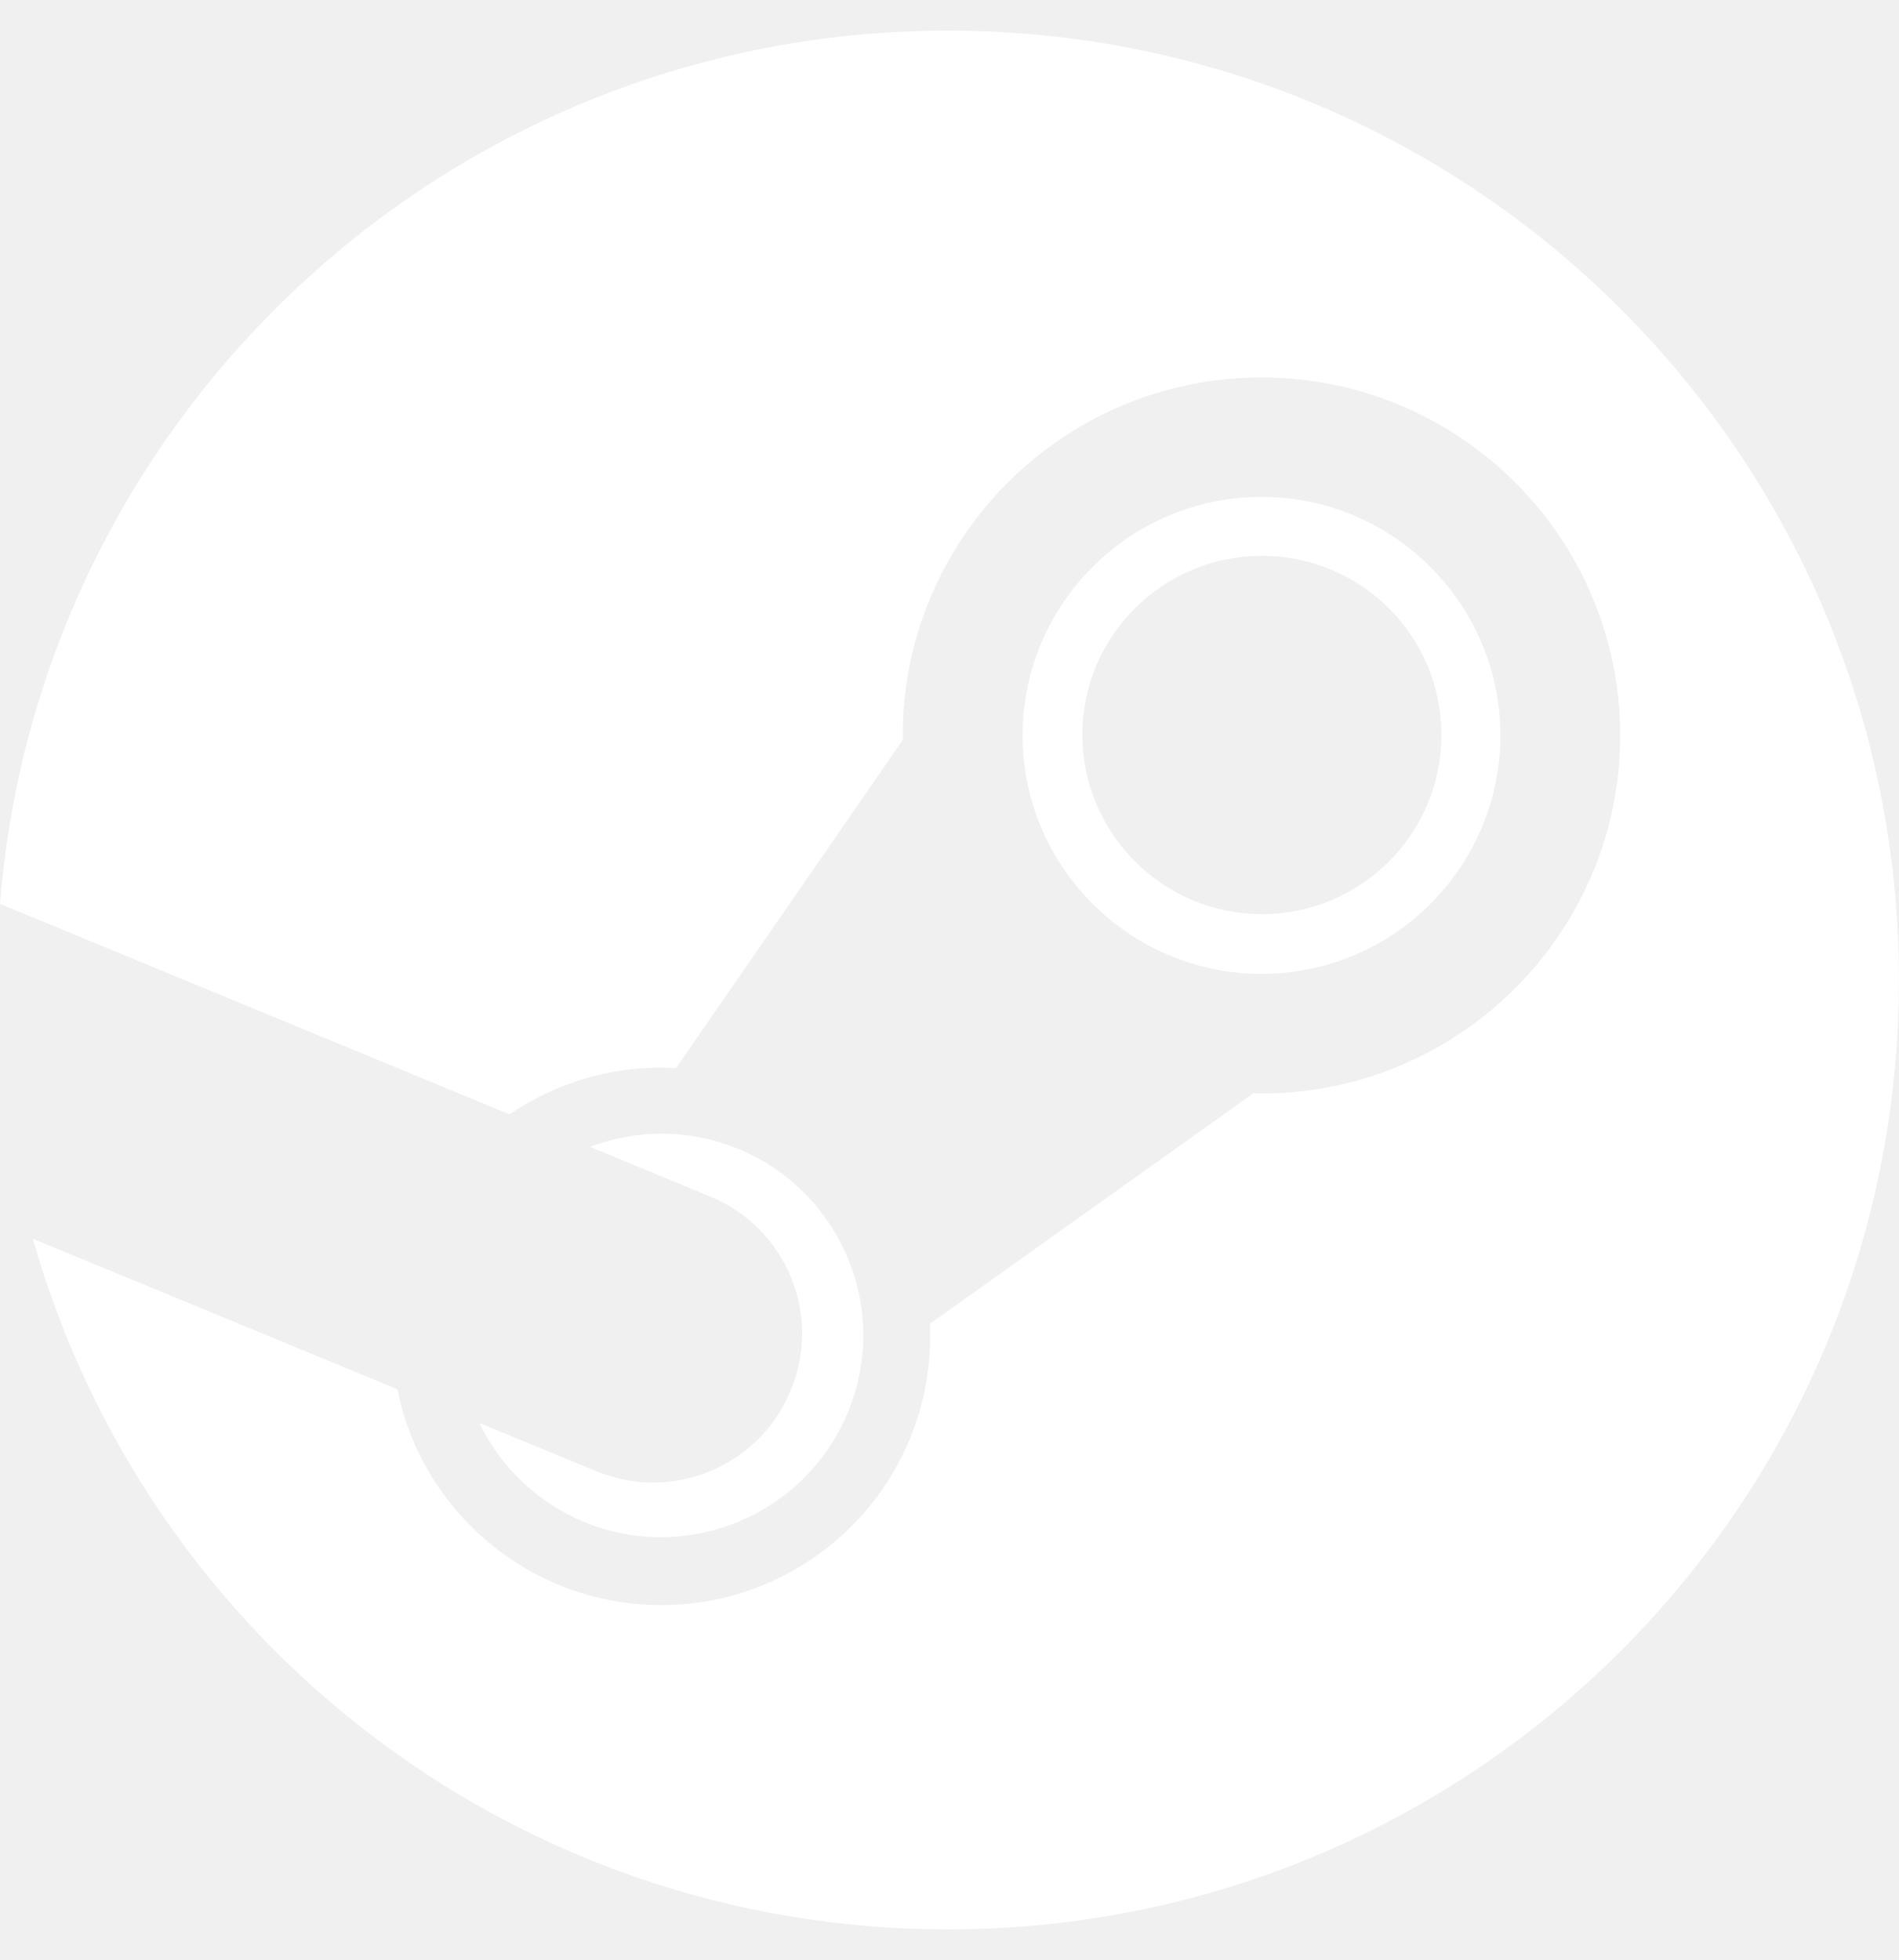
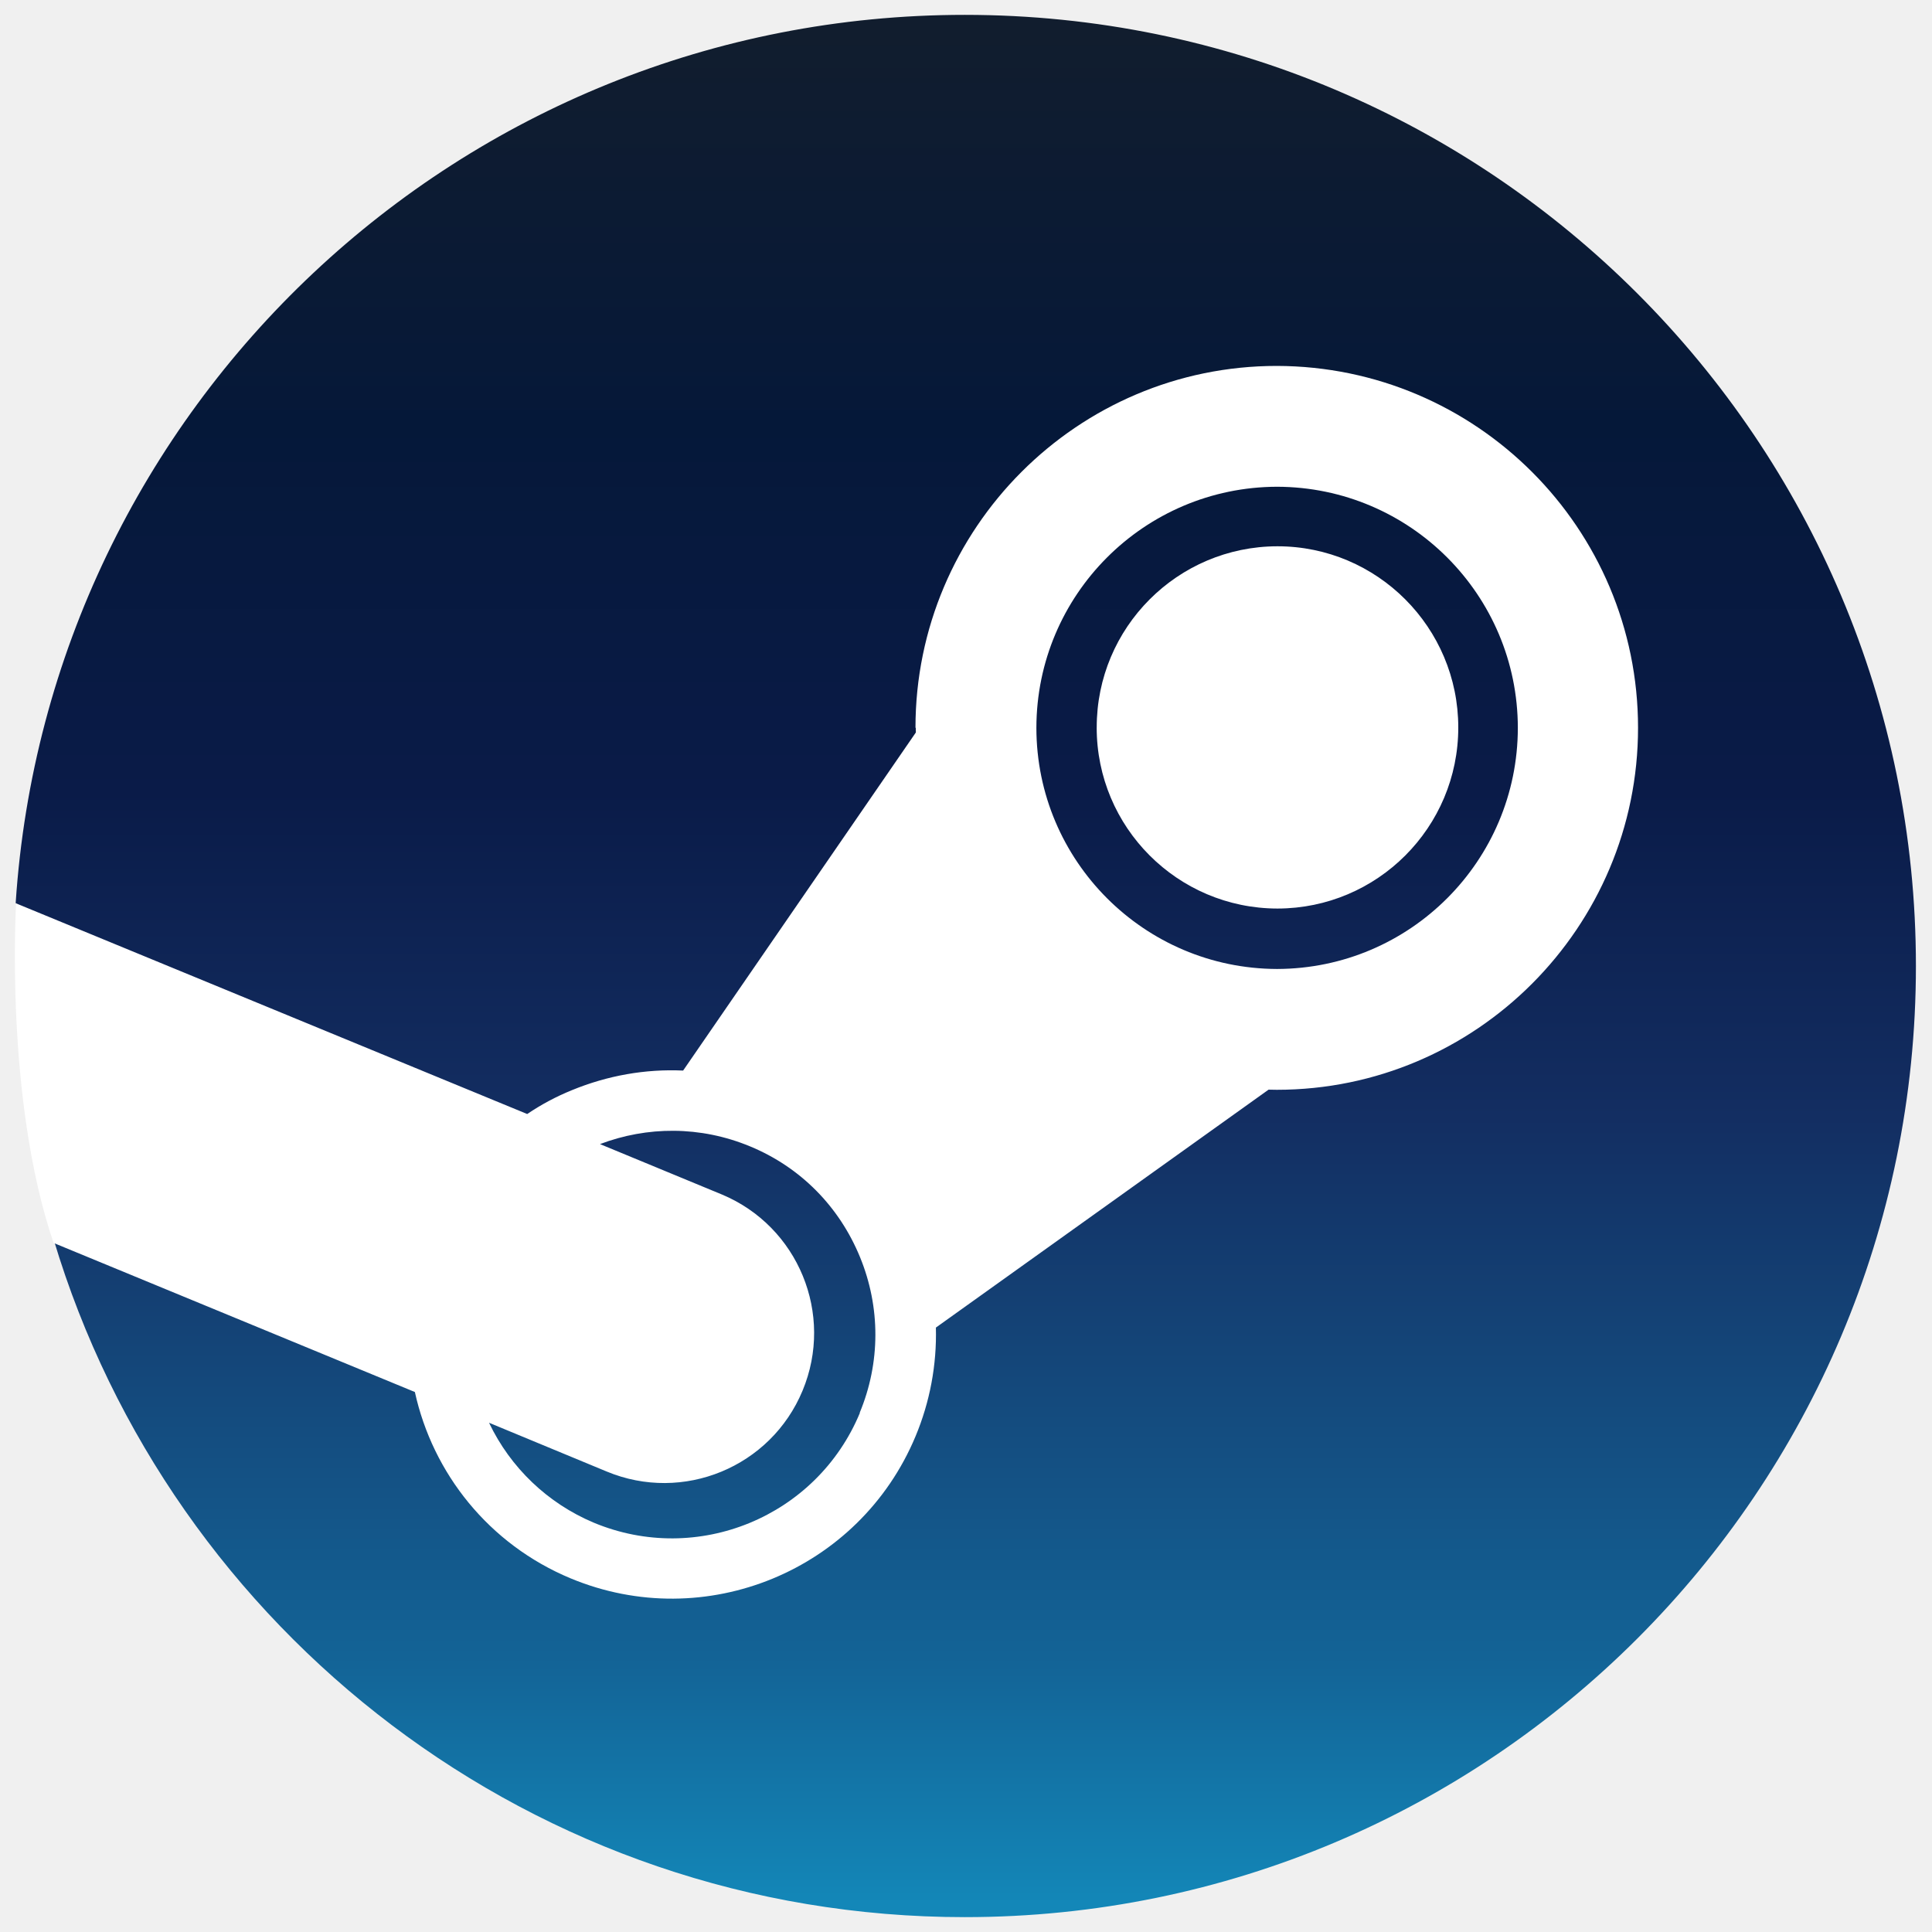
- <svg xmlns="http://www.w3.org/2000/svg" fill="white" viewBox="0 0 496 512">
-   <path d="M496 256c0 137-111.2 248-248.4 248-113.8 0-209.6-76.3-239-180.4l95.2 39.3c6.4 32.1 34.9 56.4 68.9 56.4 39.2 0 71.9-32.4 70.2-73.5l84.5-60.2c52.1 1.3 95.8-40.9 95.8-93.5 0-51.6-42-93.5-93.7-93.5s-93.7 42-93.7 93.5v1.2L176.6 279c-15.5-.9-30.7 3.4-43.5 12.1L0 236.1C10.2 108.4 117.1 8 247.6 8 384.8 8 496 119 496 256zM155.7 384.3l-30.5-12.6a52.8 52.8 0 0 0 27.2 25.8c26.9 11.2 57.8-1.6 69-28.4 5.4-13 5.5-27.3 .1-40.3-5.4-13-15.5-23.2-28.5-28.6-12.9-5.4-26.7-5.2-38.9-.6l31.5 13c19.8 8.2 29.2 30.9 20.9 50.7-8.3 19.9-31 29.2-50.8 21zm173.8-129.9c-34.4 0-62.4-28-62.4-62.3s28-62.3 62.4-62.3 62.4 28 62.4 62.3-27.9 62.3-62.4 62.3zm.1-15.6c25.9 0 46.9-21 46.9-46.8 0-25.9-21-46.8-46.9-46.8s-46.9 21-46.9 46.8c.1 25.8 21.1 46.8 46.9 46.8z" />
+ <svg xmlns="http://www.w3.org/2000/svg" xmlns:xlink="http://www.w3.org/1999/xlink" viewBox="0 0 65 65" fill="#fff">
+   <use xlink:href="#B" x=".5" y=".5" />
+   <defs>
+     <linearGradient id="A" x2="50%" x1="50%" y2="100%" y1="0%">
+       <stop stop-color="#111d2e" offset="0%" />
+       <stop stop-color="#051839" offset="21.2%" />
+       <stop stop-color="#0a1b48" offset="40.7%" />
+       <stop stop-color="#132e62" offset="58.1%" />
+       <stop stop-color="#144b7e" offset="73.8%" />
+       <stop stop-color="#136497" offset="87.3%" />
+       <stop stop-color="#1387b8" offset="100%" />
+     </linearGradient>
+   </defs>
+   <symbol id="B">
+     <g>
+       <path d="M1.305 41.202C5.259 54.386 17.488 64 31.959 64c17.673 0 32-14.327 32-32s-14.327-32-32-32C15.001 0 1.124 13.193.028 29.874c2.074 3.477 2.879 5.628 1.275 11.328z" fill="url(#A)" />
+       <path d="M30.31 23.985l.003.158-7.83 11.375c-1.268-.058-2.54.165-3.748.662a8.14 8.14 0 0 0-1.498.8L.042 29.893s-.398 6.546 1.26 11.424l12.156 5.016c.6 2.728 2.48 5.12 5.242 6.27a8.88 8.88 0 0 0 11.603-4.782 8.89 8.89 0 0 0 .684-3.656L42.18 36.16l.275.005c6.705 0 12.155-5.466 12.155-12.18s-5.44-12.16-12.155-12.174c-6.702 0-12.155 5.46-12.155 12.174zm-1.88 23.05c-1.454 3.5-5.466 5.147-8.953 3.694a6.84 6.84 0 0 1-3.524-3.362l3.957 1.64a5.04 5.04 0 0 0 6.591-2.719 5.05 5.05 0 0 0-2.715-6.601l-4.1-1.695c1.578-.6 3.372-.62 5.05.077 1.7.703 3 2.027 3.696 3.72s.692 3.56-.01 5.246M42.466 32.1a8.12 8.12 0 0 1-8.098-8.113 8.12 8.12 0 0 1 8.098-8.111 8.12 8.12 0 0 1 8.1 8.111 8.12 8.12 0 0 1-8.1 8.113m-6.068-8.126a6.09 6.09 0 0 1 6.08-6.095c3.355 0 6.084 2.73 6.084 6.095a6.09 6.09 0 0 1-6.084 6.093 6.09 6.09 0 0 1-6.081-6.093z" />
+     </g>
+   </symbol>
</svg>
